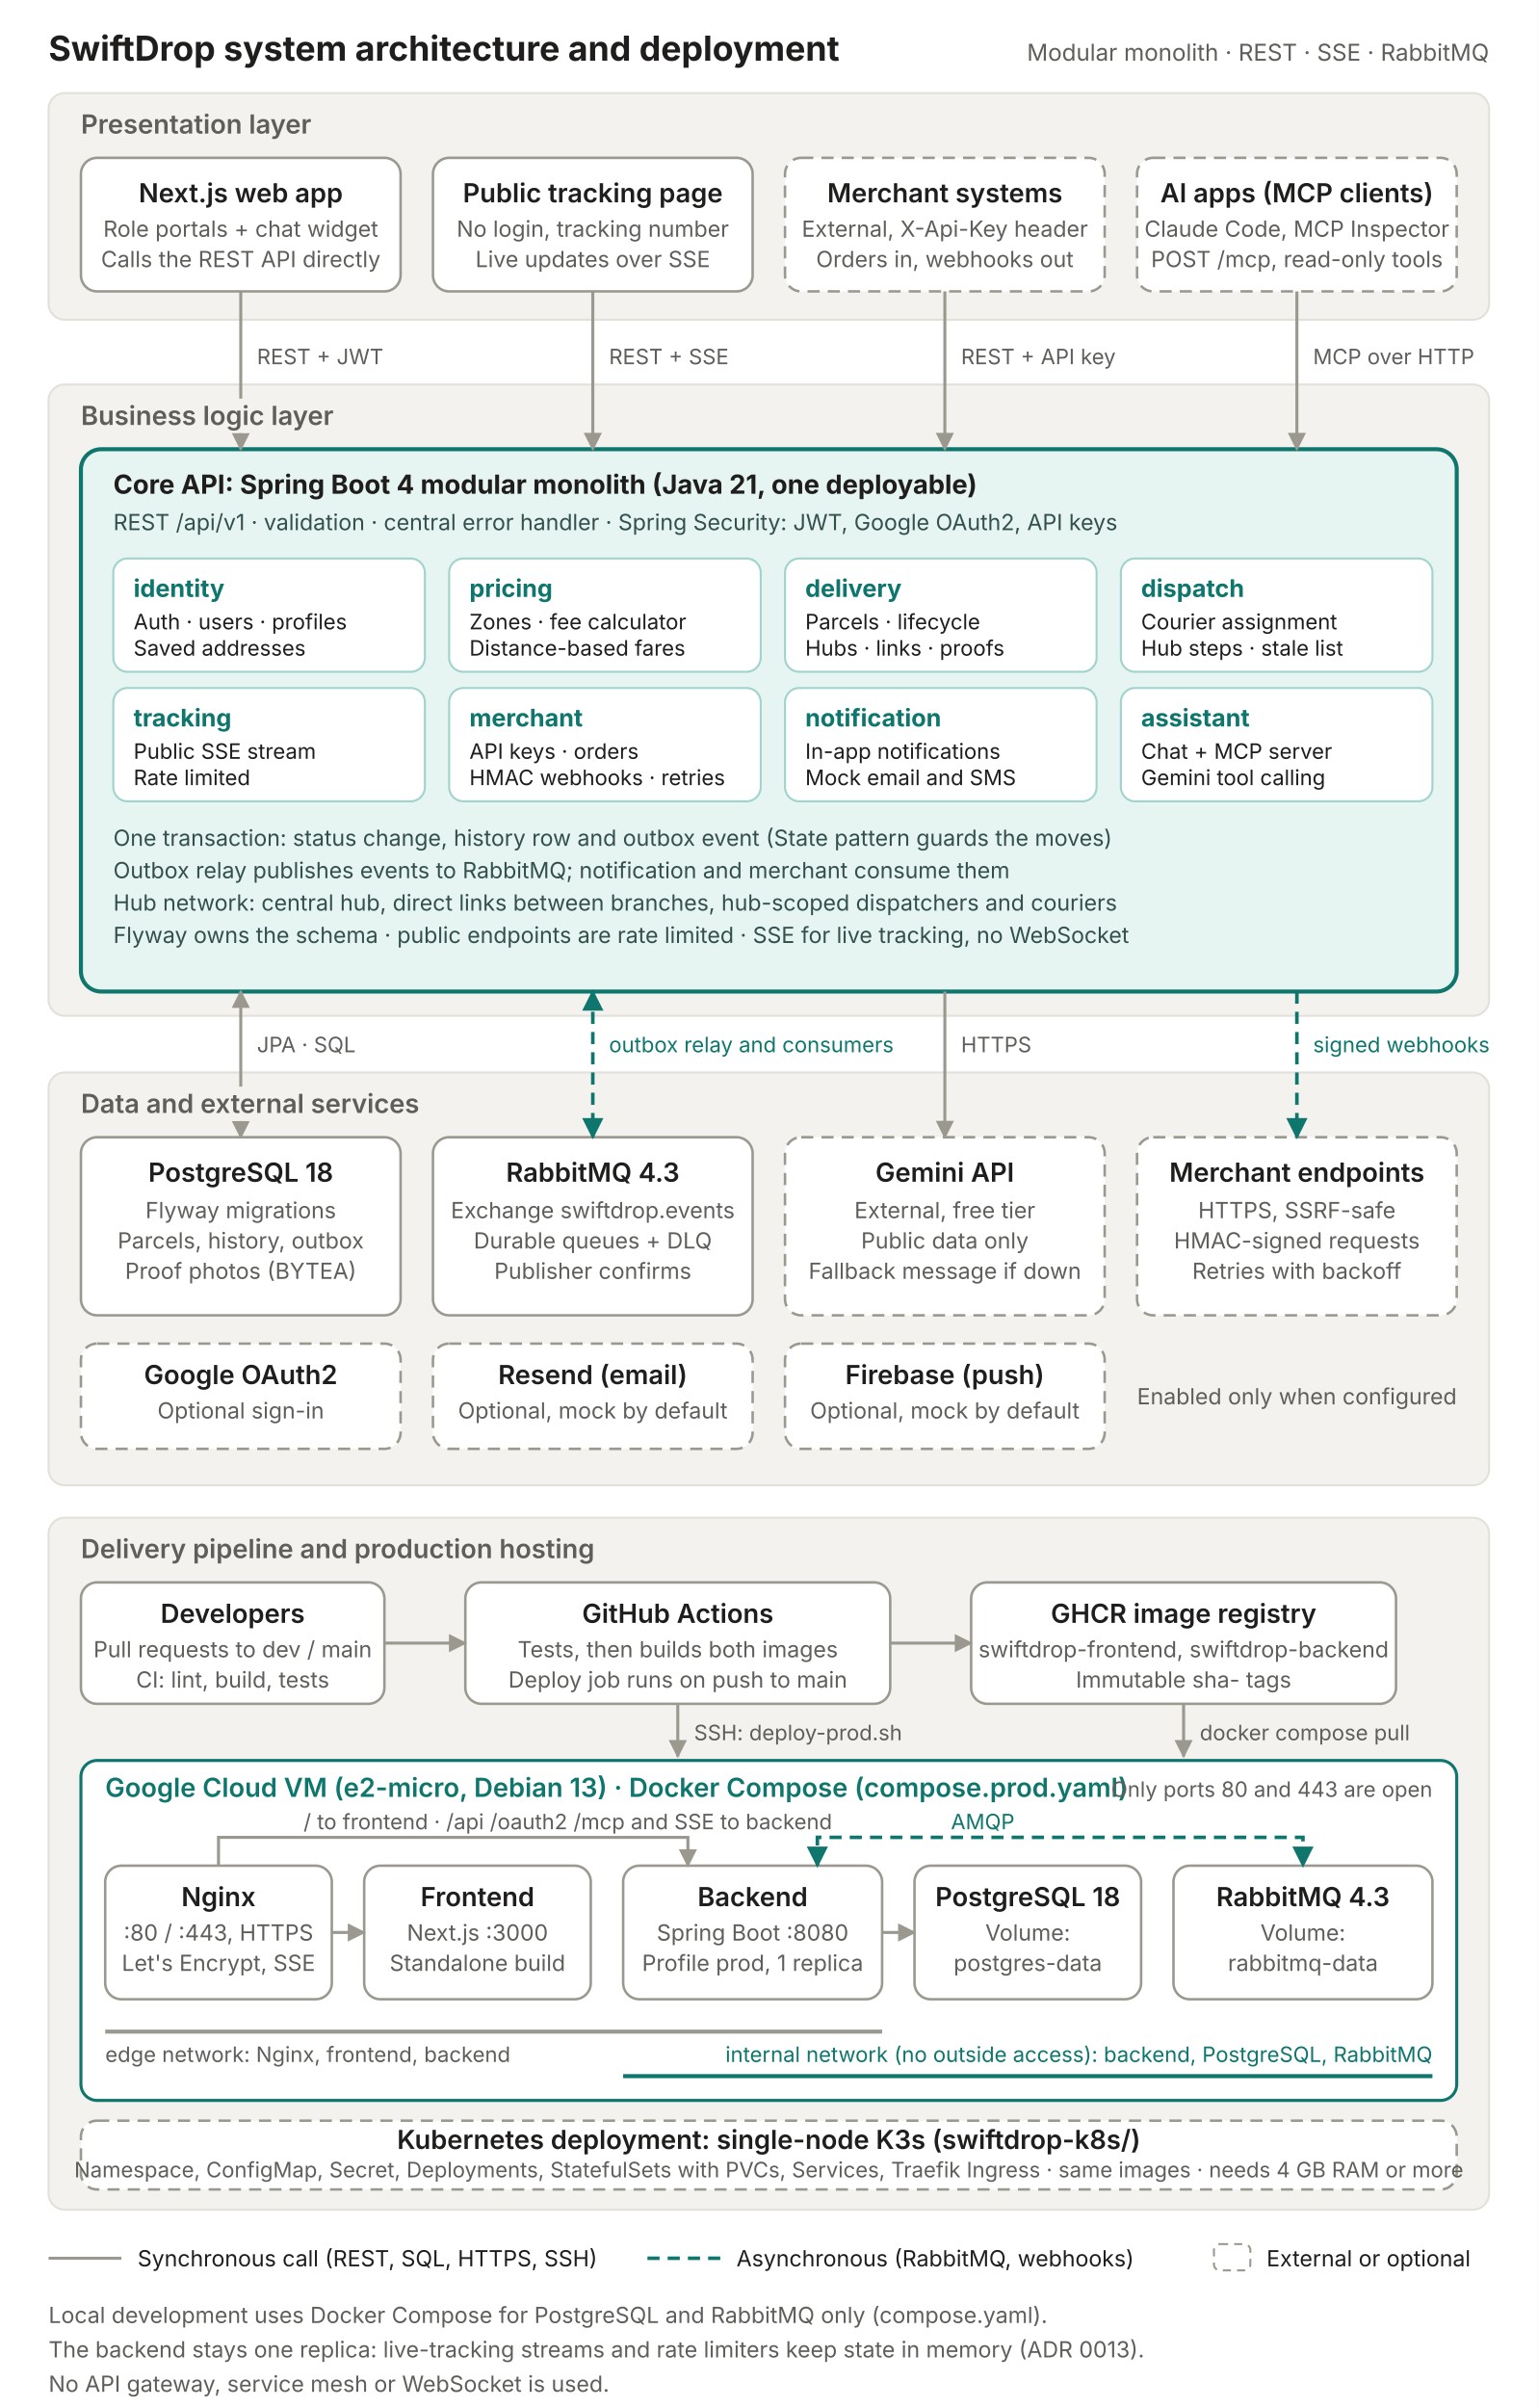
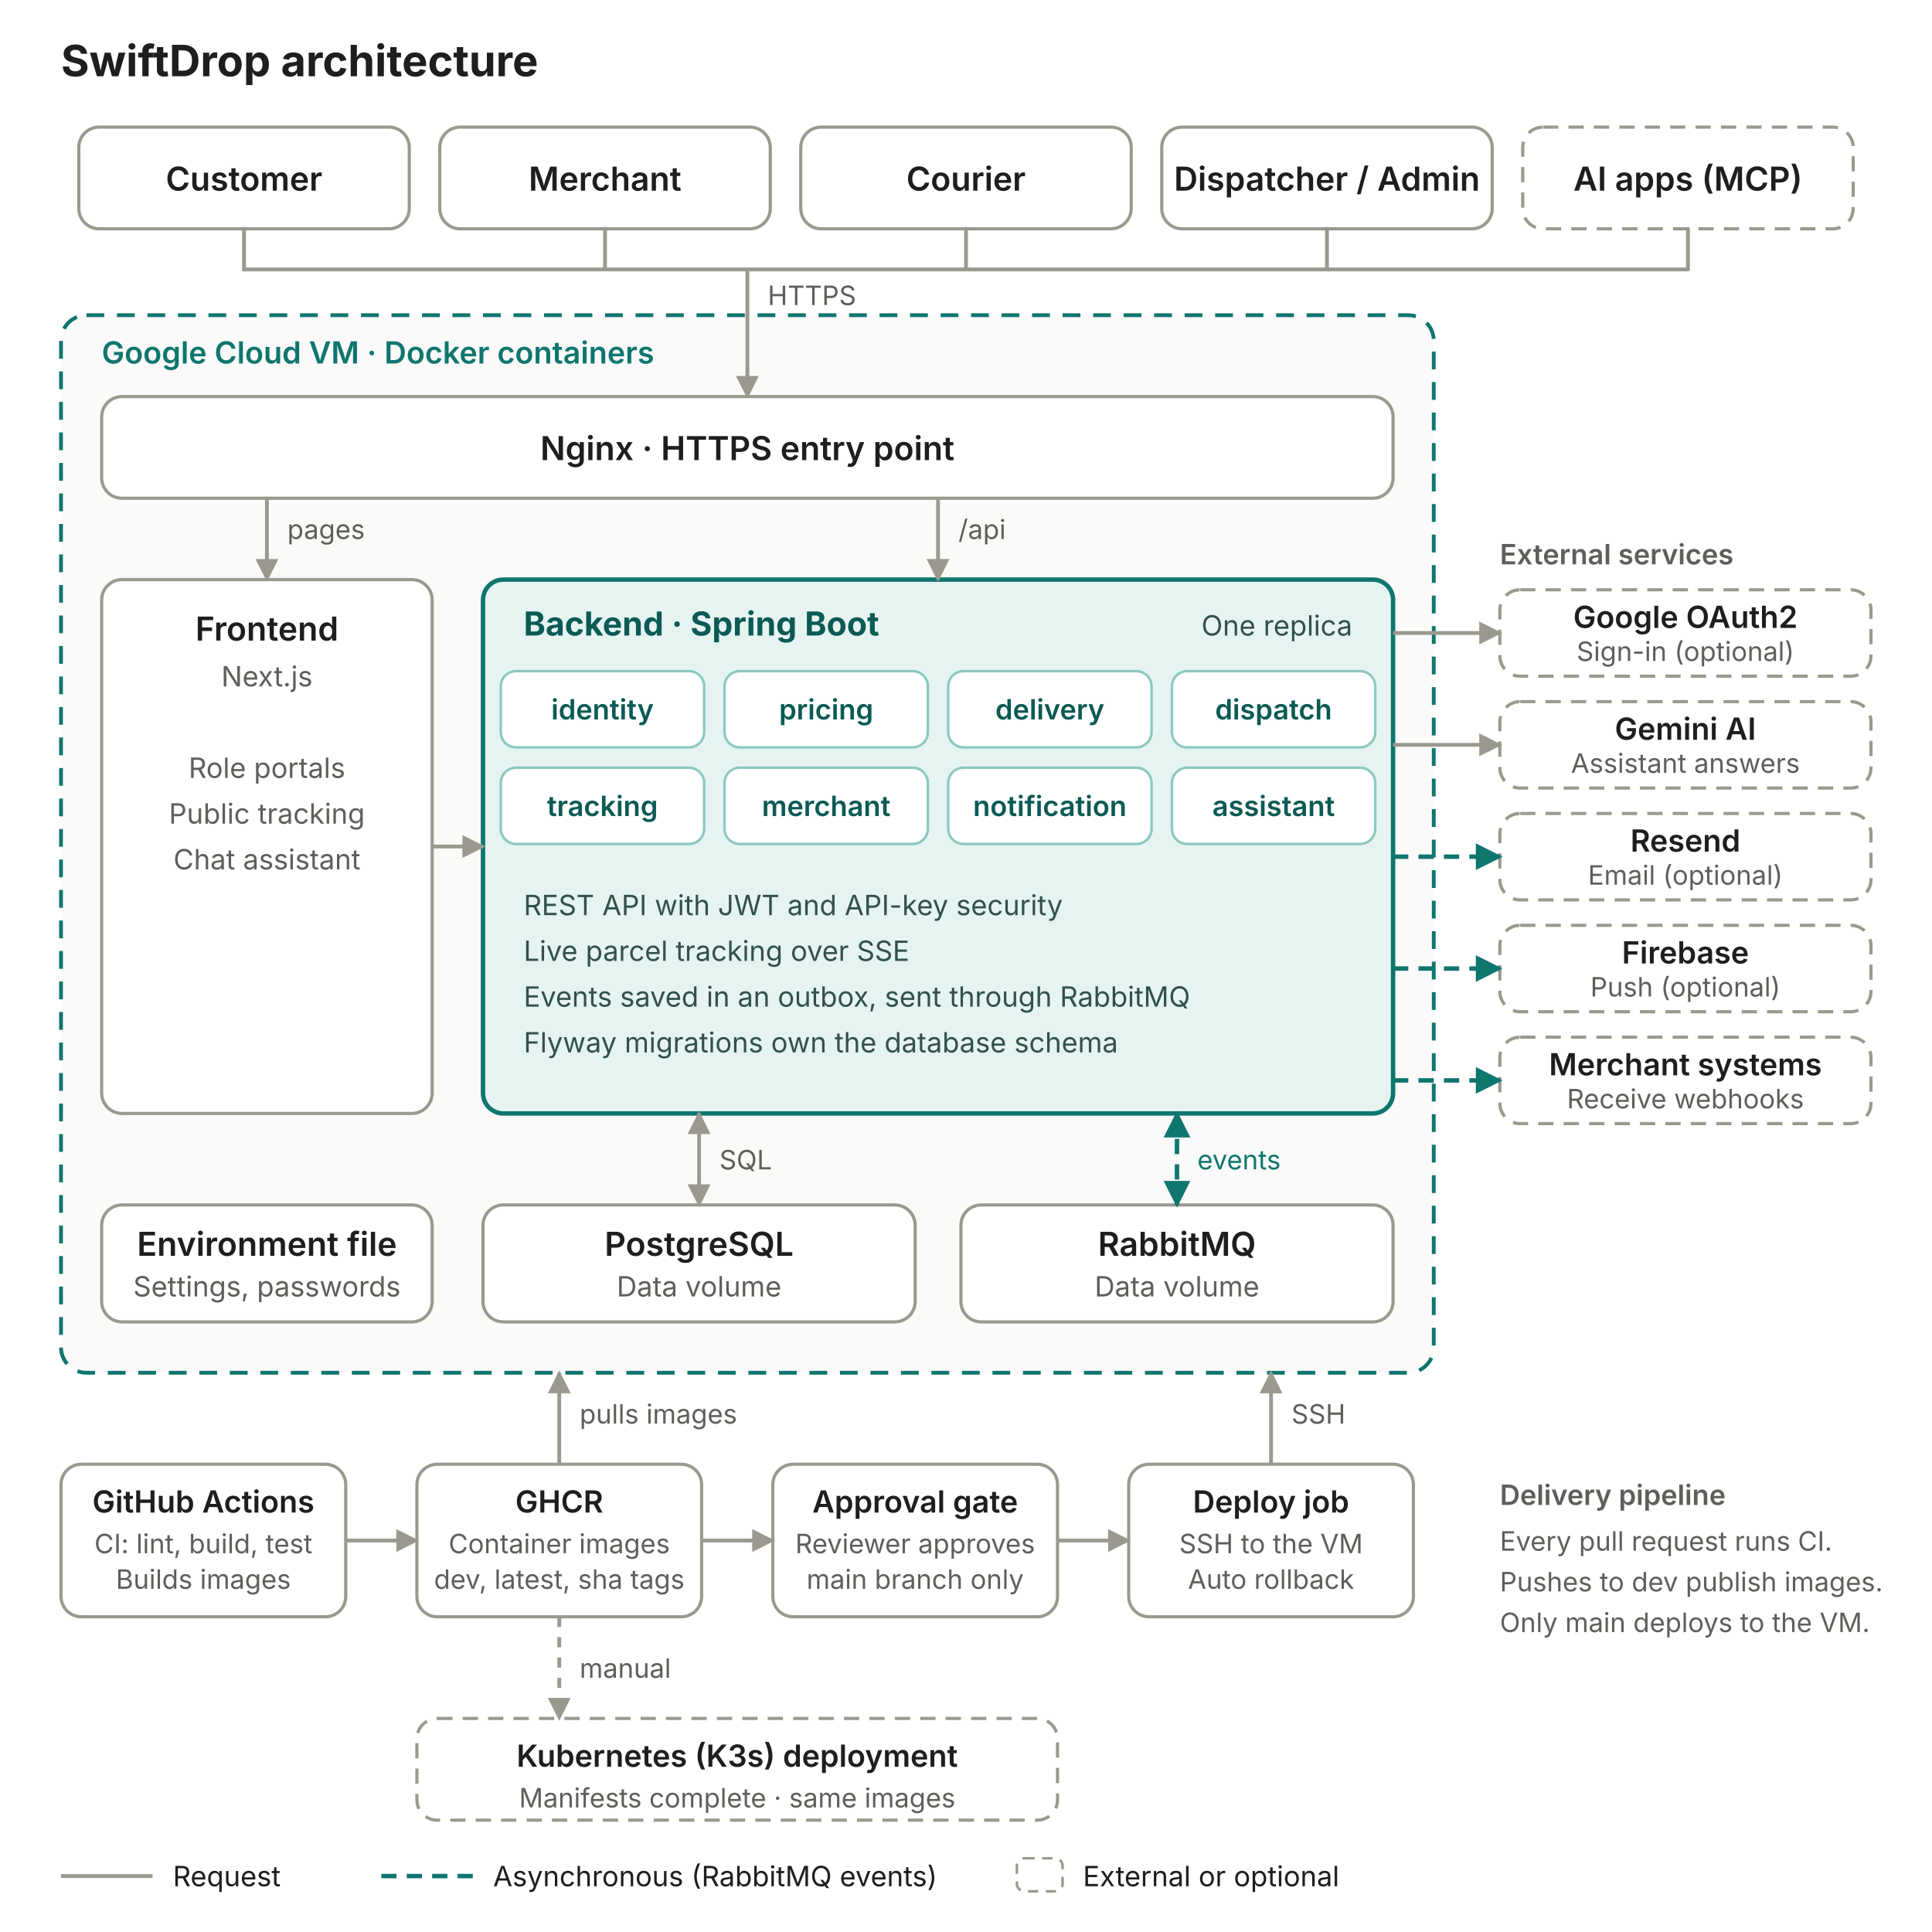
- <svg xmlns="http://www.w3.org/2000/svg" viewBox="0 0 760 1190" width="760" height="1190" font-family="Inter, -apple-system, 'Segoe UI', DejaVu Sans, sans-serif" font-size="13" role="img" aria-labelledby="t d">
+ <svg xmlns="http://www.w3.org/2000/svg" viewBox="0 0 760 760" width="760" height="760" font-family="Inter, -apple-system, 'Segoe UI', DejaVu Sans, sans-serif" font-size="13" role="img" aria-labelledby="t d">
  <defs>
    <marker id="grey" viewBox="0 0 10 10" refX="9" refY="5" markerWidth="6" markerHeight="6" orient="auto-start-reverse">
      <path d="M0 0L10 5L0 10z" fill="#9b998f" />
    </marker>
    <marker id="teal" viewBox="0 0 10 10" refX="9" refY="5" markerWidth="6" markerHeight="6" orient="auto-start-reverse">
      <path d="M0 0L10 5L0 10z" fill="#0f766e" />
    </marker>
  </defs>
-   <rect width="760" height="1190" fill="#ffffff" />
-   <text x="24" y="30" font-size="17" font-weight="700" fill="#1f1e1d">SwiftDrop system architecture and deployment</text>
-   <text x="736" y="30" text-anchor="end" font-size="11.5" fill="#5f5e5a">Modular monolith · REST · SSE · RabbitMQ</text>
-   <rect x="24" y="46" width="712" height="112" rx="8" fill="#f3f2ee" stroke="#e2e0d8" />
-   <text x="40" y="66" font-weight="600" fill="#5f5e5a">Presentation layer</text>
-   <rect x="40" y="78" width="158" height="66" rx="8" fill="#ffffff" stroke="#9b998f" stroke-width="1.25" />
-   <text x="119" y="100" text-anchor="middle" font-weight="600" fill="#1f1e1d">Next.js web app</text>
-   <text x="119" y="117" text-anchor="middle" font-size="11" fill="#5f5e5a">Role portals + chat widget</text>
-   <text x="119" y="132" text-anchor="middle" font-size="11" fill="#5f5e5a">Calls the REST API directly</text>
-   <rect x="214" y="78" width="158" height="66" rx="8" fill="#ffffff" stroke="#9b998f" stroke-width="1.25" />
-   <text x="293" y="100" text-anchor="middle" font-weight="600" fill="#1f1e1d">Public tracking page</text>
-   <text x="293" y="117" text-anchor="middle" font-size="11" fill="#5f5e5a">No login, tracking number</text>
-   <text x="293" y="132" text-anchor="middle" font-size="11" fill="#5f5e5a">Live updates over SSE</text>
-   <rect x="388" y="78" width="158" height="66" rx="8" fill="#ffffff" stroke="#9b998f" stroke-width="1.25" stroke-dasharray="6 4" />
-   <text x="467" y="100" text-anchor="middle" font-weight="600" fill="#1f1e1d">Merchant systems</text>
-   <text x="467" y="117" text-anchor="middle" font-size="11" fill="#5f5e5a">External, X-Api-Key header</text>
-   <text x="467" y="132" text-anchor="middle" font-size="11" fill="#5f5e5a">Orders in, webhooks out</text>
-   <rect x="562" y="78" width="158" height="66" rx="8" fill="#ffffff" stroke="#9b998f" stroke-width="1.25" stroke-dasharray="6 4" />
-   <text x="641" y="100" text-anchor="middle" font-weight="600" fill="#1f1e1d">AI apps (MCP clients)</text>
-   <text x="641" y="117" text-anchor="middle" font-size="11" fill="#5f5e5a">Claude Code, MCP Inspector</text>
-   <text x="641" y="132" text-anchor="middle" font-size="11" fill="#5f5e5a">POST /mcp, read-only tools</text>
-   <rect x="24" y="190" width="712" height="312" rx="8" fill="#f3f2ee" stroke="#e2e0d8" />
-   <rect x="40" y="222" width="680" height="268" rx="10" fill="#e6f4f2" stroke="#0f766e" stroke-width="2" />
-   <text x="56" y="244" font-weight="700" fill="#1f1e1d">Core API: Spring Boot 4 modular monolith (Java 21, one deployable)</text>
-   <text x="56" y="262" font-size="11" fill="#33504c">REST /api/v1 · validation · central error handler · Spring Security: JWT, Google OAuth2, API keys</text>
-   <g fill="#ffffff" stroke="#9fd3cb">
-     <rect x="56" y="276" width="154" height="56" rx="7" />
-     <rect x="222" y="276" width="154" height="56" rx="7" />
-     <rect x="388" y="276" width="154" height="56" rx="7" />
-     <rect x="554" y="276" width="154" height="56" rx="7" />
-     <rect x="56" y="340" width="154" height="56" rx="7" />
-     <rect x="222" y="340" width="154" height="56" rx="7" />
-     <rect x="388" y="340" width="154" height="56" rx="7" />
-     <rect x="554" y="340" width="154" height="56" rx="7" />
+   <rect width="760" height="760" fill="#ffffff" />
+   <text x="24" y="30" font-size="17" font-weight="700" fill="#1f1e1d">SwiftDrop architecture</text>
+   <g fill="#ffffff" stroke="#9b998f" stroke-width="1.25">
+     <rect x="31" y="50" width="130" height="40" rx="8" />
+     <rect x="173" y="50" width="130" height="40" rx="8" />
+     <rect x="315" y="50" width="130" height="40" rx="8" />
+     <rect x="457" y="50" width="130" height="40" rx="8" />
+     <rect x="599" y="50" width="130" height="40" rx="8" stroke-dasharray="6 4" />
  </g>
-   <g font-size="12" font-weight="700" fill="#0f766e">
-     <text x="66" y="295">identity</text>
-     <text x="232" y="295">pricing</text>
-     <text x="398" y="295">delivery</text>
-     <text x="564" y="295">dispatch</text>
-     <text x="66" y="359">tracking</text>
-     <text x="232" y="359">merchant</text>
-     <text x="398" y="359">notification</text>
-     <text x="564" y="359">assistant</text>
+   <g text-anchor="middle" font-weight="600" fill="#1f1e1d">
+     <text x="96" y="75">Customer</text>
+     <text x="238" y="75">Merchant</text>
+     <text x="380" y="75">Courier</text>
+     <text x="522" y="75">Dispatcher / Admin</text>
+     <text x="664" y="75">AI apps (MCP)</text>
  </g>
-   <g font-size="10.5" fill="#1f1e1d">
-     <text x="66" y="311">Auth · users · profiles</text>
-     <text x="66" y="324">Saved addresses</text>
-     <text x="232" y="311">Zones · fee calculator</text>
-     <text x="232" y="324">Distance-based fares</text>
-     <text x="398" y="311">Parcels · lifecycle</text>
-     <text x="398" y="324">Hubs · links · proofs</text>
-     <text x="564" y="311">Courier assignment</text>
-     <text x="564" y="324">Hub steps · stale list</text>
-     <text x="66" y="375">Public SSE stream</text>
-     <text x="66" y="388">Rate limited</text>
-     <text x="232" y="375">API keys · orders</text>
-     <text x="232" y="388">HMAC webhooks · retries</text>
-     <text x="398" y="375">In-app notifications</text>
-     <text x="398" y="388">Mock email and SMS</text>
-     <text x="564" y="375">Chat + MCP server</text>
-     <text x="564" y="388">Gemini tool calling</text>
+   <rect x="24" y="124" width="540" height="416" rx="10" fill="#fafaf8" stroke="#0f766e" stroke-width="1.5" stroke-dasharray="7 5" />
+   <text x="40" y="143" font-weight="600" font-size="12" fill="#0f766e">Google Cloud VM · Docker containers</text>
+   <rect x="40" y="156" width="508" height="40" rx="8" fill="#ffffff" stroke="#9b998f" stroke-width="1.25" />
+   <text x="294" y="181" text-anchor="middle" font-weight="600" fill="#1f1e1d">Nginx · HTTPS entry point</text>
+   <rect x="40" y="228" width="130" height="210" rx="8" fill="#ffffff" stroke="#9b998f" stroke-width="1.25" />
+   <text x="105" y="252" text-anchor="middle" font-weight="600" fill="#1f1e1d">Frontend</text>
+   <text x="105" y="270" text-anchor="middle" font-size="11" fill="#5f5e5a">Next.js</text>
+   <text x="105" y="306" text-anchor="middle" font-size="11" fill="#5f5e5a">Role portals</text>
+   <text x="105" y="324" text-anchor="middle" font-size="11" fill="#5f5e5a">Public tracking</text>
+   <text x="105" y="342" text-anchor="middle" font-size="11" fill="#5f5e5a">Chat assistant</text>
+   <rect x="190" y="228" width="358" height="210" rx="8" fill="#e6f4f1" stroke="#0f766e" stroke-width="1.75" />
+   <text x="206" y="250" font-weight="700" fill="#0b5a54">Backend · Spring Boot</text>
+   <text x="532" y="250" text-anchor="end" font-size="11" fill="#33504c">One replica</text>
+   <g fill="#ffffff" stroke="#8cc9c0">
+     <rect x="197" y="264" width="80" height="30" rx="6" />
+     <rect x="285" y="264" width="80" height="30" rx="6" />
+     <rect x="373" y="264" width="80" height="30" rx="6" />
+     <rect x="461" y="264" width="80" height="30" rx="6" />
+     <rect x="197" y="302" width="80" height="30" rx="6" />
+     <rect x="285" y="302" width="80" height="30" rx="6" />
+     <rect x="373" y="302" width="80" height="30" rx="6" />
+     <rect x="461" y="302" width="80" height="30" rx="6" />
+   </g>
+   <g text-anchor="middle" font-size="11" font-weight="600" fill="#0b5a54">
+     <text x="237" y="283">identity</text>
+     <text x="325" y="283">pricing</text>
+     <text x="413" y="283">delivery</text>
+     <text x="501" y="283">dispatch</text>
+     <text x="237" y="321">tracking</text>
+     <text x="325" y="321">merchant</text>
+     <text x="413" y="321">notification</text>
+     <text x="501" y="321">assistant</text>
  </g>
  <g font-size="11" fill="#33504c">
-     <text x="56" y="418">One transaction: status change, history row and outbox event (State pattern guards the moves)</text>
-     <text x="56" y="434">Outbox relay publishes events to RabbitMQ; notification and merchant consume them</text>
-     <text x="56" y="450">Hub network: central hub, direct links between branches, hub-scoped dispatchers and couriers</text>
-     <text x="56" y="466">Flyway owns the schema · public endpoints are rate limited · SSE for live tracking, no WebSocket</text>
+     <text x="206" y="360">REST API with JWT and API-key security</text>
+     <text x="206" y="378">Live parcel tracking over SSE</text>
+     <text x="206" y="396">Events saved in an outbox, sent through RabbitMQ</text>
+     <text x="206" y="414">Flyway migrations own the database schema</text>
  </g>
-   <rect x="24" y="530" width="712" height="204" rx="8" fill="#f3f2ee" stroke="#e2e0d8" />
-   <rect x="40" y="562" width="158" height="88" rx="8" fill="#ffffff" stroke="#9b998f" stroke-width="1.25" />
-   <text x="119" y="584" text-anchor="middle" font-weight="600" fill="#1f1e1d">PostgreSQL 18</text>
-   <text x="119" y="602" text-anchor="middle" font-size="11" fill="#5f5e5a">Flyway migrations</text>
-   <text x="119" y="617" text-anchor="middle" font-size="11" fill="#5f5e5a">Parcels, history, outbox</text>
-   <text x="119" y="632" text-anchor="middle" font-size="11" fill="#5f5e5a">Proof photos (BYTEA)</text>
-   <rect x="214" y="562" width="158" height="88" rx="8" fill="#ffffff" stroke="#9b998f" stroke-width="1.25" />
-   <text x="293" y="584" text-anchor="middle" font-weight="600" fill="#1f1e1d">RabbitMQ 4.3</text>
-   <text x="293" y="602" text-anchor="middle" font-size="11" fill="#5f5e5a">Exchange swiftdrop.events</text>
-   <text x="293" y="617" text-anchor="middle" font-size="11" fill="#5f5e5a">Durable queues + DLQ</text>
-   <text x="293" y="632" text-anchor="middle" font-size="11" fill="#5f5e5a">Publisher confirms</text>
-   <rect x="388" y="562" width="158" height="88" rx="8" fill="#ffffff" stroke="#9b998f" stroke-width="1.25" stroke-dasharray="6 4" />
-   <text x="467" y="584" text-anchor="middle" font-weight="600" fill="#1f1e1d">Gemini API</text>
-   <text x="467" y="602" text-anchor="middle" font-size="11" fill="#5f5e5a">External, free tier</text>
-   <text x="467" y="617" text-anchor="middle" font-size="11" fill="#5f5e5a">Public data only</text>
-   <text x="467" y="632" text-anchor="middle" font-size="11" fill="#5f5e5a">Fallback message if down</text>
-   <rect x="562" y="562" width="158" height="88" rx="8" fill="#ffffff" stroke="#9b998f" stroke-width="1.25" stroke-dasharray="6 4" />
-   <text x="641" y="584" text-anchor="middle" font-weight="600" fill="#1f1e1d">Merchant endpoints</text>
-   <text x="641" y="602" text-anchor="middle" font-size="11" fill="#5f5e5a">HTTPS, SSRF-safe</text>
-   <text x="641" y="617" text-anchor="middle" font-size="11" fill="#5f5e5a">HMAC-signed requests</text>
-   <text x="641" y="632" text-anchor="middle" font-size="11" fill="#5f5e5a">Retries with backoff</text>
-   <rect x="40" y="664" width="158" height="52" rx="8" fill="#ffffff" stroke="#9b998f" stroke-width="1.25" stroke-dasharray="6 4" />
-   <text x="119" y="684" text-anchor="middle" font-weight="600" fill="#1f1e1d">Google OAuth2</text>
-   <text x="119" y="701" text-anchor="middle" font-size="11" fill="#5f5e5a">Optional sign-in</text>
-   <rect x="214" y="664" width="158" height="52" rx="8" fill="#ffffff" stroke="#9b998f" stroke-width="1.25" stroke-dasharray="6 4" />
-   <text x="293" y="684" text-anchor="middle" font-weight="600" fill="#1f1e1d">Resend (email)</text>
-   <text x="293" y="701" text-anchor="middle" font-size="11" fill="#5f5e5a">Optional, mock by default</text>
-   <rect x="388" y="664" width="158" height="52" rx="8" fill="#ffffff" stroke="#9b998f" stroke-width="1.25" stroke-dasharray="6 4" />
-   <text x="467" y="684" text-anchor="middle" font-weight="600" fill="#1f1e1d">Firebase (push)</text>
-   <text x="467" y="701" text-anchor="middle" font-size="11" fill="#5f5e5a">Optional, mock by default</text>
-   <text x="562" y="694" font-size="11" fill="#5f5e5a">Enabled only when configured</text>
+   <rect x="190" y="474" width="170" height="46" rx="8" fill="#ffffff" stroke="#9b998f" stroke-width="1.25" />
+   <text x="275" y="494" text-anchor="middle" font-weight="600" fill="#1f1e1d">PostgreSQL</text>
+   <text x="275" y="510" text-anchor="middle" font-size="11" fill="#5f5e5a">Data volume</text>
+   <rect x="378" y="474" width="170" height="46" rx="8" fill="#ffffff" stroke="#9b998f" stroke-width="1.25" />
+   <text x="463" y="494" text-anchor="middle" font-weight="600" fill="#1f1e1d">RabbitMQ</text>
+   <text x="463" y="510" text-anchor="middle" font-size="11" fill="#5f5e5a">Data volume</text>
+   <rect x="40" y="474" width="130" height="46" rx="8" fill="#ffffff" stroke="#9b998f" stroke-width="1.25" />
+   <text x="105" y="494" text-anchor="middle" font-weight="600" fill="#1f1e1d">Environment file</text>
+   <text x="105" y="510" text-anchor="middle" font-size="11" fill="#5f5e5a">Settings, passwords</text>
+   <g fill="#ffffff" stroke="#9b998f" stroke-width="1.25" stroke-dasharray="6 4">
+     <rect x="590" y="232" width="146" height="34" rx="8" />
+     <rect x="590" y="276" width="146" height="34" rx="8" />
+     <rect x="590" y="320" width="146" height="34" rx="8" />
+     <rect x="590" y="364" width="146" height="34" rx="8" />
+     <rect x="590" y="408" width="146" height="34" rx="8" />
+   </g>
+   <g text-anchor="middle" font-weight="600" font-size="12" fill="#1f1e1d">
+     <text x="663" y="247">Google OAuth2</text>
+     <text x="663" y="291">Gemini AI</text>
+     <text x="663" y="335">Resend</text>
+     <text x="663" y="379">Firebase</text>
+     <text x="663" y="423">Merchant systems</text>
+   </g>
+   <g text-anchor="middle" font-size="10.5" fill="#5f5e5a">
+     <text x="663" y="260">Sign-in (optional)</text>
+     <text x="663" y="304">Assistant answers</text>
+     <text x="663" y="348">Email (optional)</text>
+     <text x="663" y="392">Push (optional)</text>
+     <text x="663" y="436">Receive webhooks</text>
+   </g>
+   <text x="590" y="222" font-size="11" font-weight="600" fill="#5f5e5a">External services</text>
+   <rect x="24" y="576" width="112" height="60" rx="8" fill="#ffffff" stroke="#9b998f" stroke-width="1.25" />
+   <text x="80.0" y="595" text-anchor="middle" font-weight="600" font-size="12" fill="#1f1e1d">GitHub Actions</text>
+   <text x="80.0" y="611" text-anchor="middle" font-size="10.5" fill="#5f5e5a">CI: lint, build, test</text>
+   <text x="80.0" y="625" text-anchor="middle" font-size="10.5" fill="#5f5e5a">Builds images</text>
+   <rect x="164" y="576" width="112" height="60" rx="8" fill="#ffffff" stroke="#9b998f" stroke-width="1.25" />
+   <text x="220.0" y="595" text-anchor="middle" font-weight="600" font-size="12" fill="#1f1e1d">GHCR</text>
+   <text x="220.0" y="611" text-anchor="middle" font-size="10.5" fill="#5f5e5a">Container images</text>
+   <text x="220.0" y="625" text-anchor="middle" font-size="10.5" fill="#5f5e5a">dev, latest, sha tags</text>
+   <rect x="304" y="576" width="112" height="60" rx="8" fill="#ffffff" stroke="#9b998f" stroke-width="1.25" />
+   <text x="360.0" y="595" text-anchor="middle" font-weight="600" font-size="12" fill="#1f1e1d">Approval gate</text>
+   <text x="360.0" y="611" text-anchor="middle" font-size="10.5" fill="#5f5e5a">Reviewer approves</text>
+   <text x="360.0" y="625" text-anchor="middle" font-size="10.5" fill="#5f5e5a">main branch only</text>
+   <rect x="444" y="576" width="112" height="60" rx="8" fill="#ffffff" stroke="#9b998f" stroke-width="1.25" />
+   <text x="500.0" y="595" text-anchor="middle" font-weight="600" font-size="12" fill="#1f1e1d">Deploy job</text>
+   <text x="500.0" y="611" text-anchor="middle" font-size="10.5" fill="#5f5e5a">SSH to the VM</text>
+   <text x="500.0" y="625" text-anchor="middle" font-size="10.5" fill="#5f5e5a">Auto rollback</text>
+   <rect x="164" y="676" width="252" height="40" rx="8" fill="#ffffff" stroke="#9b998f" stroke-width="1.25" stroke-dasharray="6 4" />
+   <text x="290.0" y="695" text-anchor="middle" font-weight="600" font-size="12" fill="#1f1e1d">Kubernetes (K3s) deployment</text>
+   <text x="290.0" y="711" text-anchor="middle" font-size="10.5" fill="#5f5e5a">Manifests complete · same images</text>
+   <text x="590" y="592" font-size="11" font-weight="600" fill="#5f5e5a">Delivery pipeline</text>
+   <g font-size="10.5" fill="#5f5e5a">
+     <text x="590" y="610">Every pull request runs CI.</text>
+     <text x="590" y="626">Pushes to dev publish images.</text>
+     <text x="590" y="642">Only main deploys to the VM.</text>
+   </g>
  <g fill="none" stroke="#9b998f" stroke-width="1.5">
-     <path d="M119 144V222" marker-end="url(#grey)" />
-     <path d="M293 144V222" marker-end="url(#grey)" />
-     <path d="M467 144V222" marker-end="url(#grey)" />
-     <path d="M641 144V222" marker-end="url(#grey)" />
-     <path d="M119 490V562" marker-start="url(#grey)" marker-end="url(#grey)" />
-     <path d="M467 490V562" marker-end="url(#grey)" />
+     <path d="M96 90V106H664M238 90V106M380 90V106M522 90V106M664 90V106" stroke-linecap="round" />
+     <path d="M294 106V156" marker-end="url(#grey)" />
+     <path d="M105 196V228" marker-end="url(#grey)" />
+     <path d="M369 196V228" marker-end="url(#grey)" />
+     <path d="M170 333H190" marker-end="url(#grey)" />
+     <path d="M275 438V474" marker-start="url(#grey)" marker-end="url(#grey)" />
+     <path d="M136 606H164" marker-end="url(#grey)" />
+     <path d="M276 606H304" marker-end="url(#grey)" />
+     <path d="M416 606H444" marker-end="url(#grey)" />
+     <path d="M220 576V540" marker-end="url(#grey)" />
+     <path d="M500 576V540" marker-end="url(#grey)" />
+     <path d="M548 249H590" marker-end="url(#grey)" />
+     <path d="M548 293H590" marker-end="url(#grey)" />
+   </g>
+   <g fill="none" stroke="#9b998f" stroke-width="1.5" stroke-dasharray="4 4">
+     <path d="M220 636V676" marker-end="url(#grey)" />
  </g>
  <g fill="none" stroke="#0f766e" stroke-width="1.75" stroke-dasharray="6 4">
-     <path d="M293 490V562" marker-start="url(#teal)" marker-end="url(#teal)" />
-     <path d="M641 490V562" marker-end="url(#teal)" />
+     <path d="M463 438V474" marker-start="url(#teal)" marker-end="url(#teal)" />
+     <path d="M548 337H590" marker-end="url(#teal)" />
+     <path d="M548 381H590" marker-end="url(#teal)" />
+     <path d="M548 425H590" marker-end="url(#teal)" />
  </g>
  <g font-size="10.5" fill="#5f5e5a">
-     <text x="127" y="180">REST + JWT</text>
-     <text x="301" y="180">REST + SSE</text>
-     <text x="475" y="180">REST + API key</text>
-     <text x="649" y="180">MCP over HTTP</text>
-     <text x="127" y="520">JPA · SQL</text>
-     <text x="475" y="520">HTTPS</text>
+     <text x="302" y="120">HTTPS</text>
+     <text x="113" y="212">pages</text>
+     <text x="377" y="212">/api</text>
+     <text x="283" y="460">SQL</text>
+     <text x="228" y="560">pulls images</text>
+     <text x="508" y="560">SSH</text>
+     <text x="228" y="660">manual</text>
  </g>
  <g font-size="10.5" fill="#0f766e">
-     <text x="301" y="520">outbox relay and consumers</text>
-     <text x="649" y="520">signed webhooks</text>
+     <text x="471" y="460">events</text>
  </g>
-   <rect x="32" y="197" width="118" height="17" rx="4" fill="#f3f2ee" />
-   <text x="40" y="210" font-weight="600" fill="#5f5e5a">Business logic layer</text>
-   <rect x="32" y="537" width="172" height="17" rx="4" fill="#f3f2ee" />
-   <text x="40" y="550" font-weight="600" fill="#5f5e5a">Data and external services</text>
-   <rect x="24" y="750" width="712" height="342" rx="8" fill="#f3f2ee" stroke="#e2e0d8" />
-   <text x="40" y="770" font-weight="600" fill="#5f5e5a">Delivery pipeline and production hosting</text>
-   <rect x="40" y="782" width="150" height="60" rx="8" fill="#ffffff" stroke="#9b998f" stroke-width="1.25" />
-   <text x="115.0" y="802" text-anchor="middle" font-weight="600" fill="#1f1e1d">Developers</text>
-   <text x="115.0" y="819" text-anchor="middle" font-size="11" fill="#5f5e5a">Pull requests to dev / main</text>
-   <text x="115.0" y="834" text-anchor="middle" font-size="11" fill="#5f5e5a">CI: lint, build, tests</text>
-   <rect x="230" y="782" width="210" height="60" rx="8" fill="#ffffff" stroke="#9b998f" stroke-width="1.25" />
-   <text x="335.0" y="802" text-anchor="middle" font-weight="600" fill="#1f1e1d">GitHub Actions</text>
-   <text x="335.0" y="819" text-anchor="middle" font-size="11" fill="#5f5e5a">Tests, then builds both images</text>
-   <text x="335.0" y="834" text-anchor="middle" font-size="11" fill="#5f5e5a">Deploy job runs on push to main</text>
-   <rect x="480" y="782" width="210" height="60" rx="8" fill="#ffffff" stroke="#9b998f" stroke-width="1.25" />
-   <text x="585.0" y="802" text-anchor="middle" font-weight="600" fill="#1f1e1d">GHCR image registry</text>
-   <text x="585.0" y="819" text-anchor="middle" font-size="11" fill="#5f5e5a">swiftdrop-frontend, swiftdrop-backend</text>
-   <text x="585.0" y="834" text-anchor="middle" font-size="11" fill="#5f5e5a">Immutable sha- tags</text>
-   <g fill="none" stroke="#9b998f" stroke-width="1.5">
-     <path d="M190 812H230" marker-end="url(#grey)" />
-     <path d="M440 812H480" marker-end="url(#grey)" />
-     <path d="M335 842V868" marker-end="url(#grey)" />
-     <path d="M585 842V868" marker-end="url(#grey)" />
-   </g>
-   <g font-size="10.5" fill="#5f5e5a">
-     <text x="343" y="860">SSH: deploy-prod.sh</text>
-     <text x="593" y="860">docker compose pull</text>
-   </g>
-   <rect x="40" y="870" width="680" height="168" rx="8" fill="#ffffff" stroke="#0f766e" stroke-width="1.5" />
-   <text x="52" y="888" font-weight="600" fill="#0f766e">Google Cloud VM (e2-micro, Debian 13) · Docker Compose (compose.prod.yaml)</text>
-   <text x="708" y="888" text-anchor="end" font-size="10.5" fill="#5f5e5a">Only ports 80 and 443 are open</text>
-   <rect x="52" y="922" width="112" height="66" rx="8" fill="#ffffff" stroke="#9b998f" stroke-width="1.25" />
-   <text x="108.0" y="942" text-anchor="middle" font-weight="600" fill="#1f1e1d">Nginx</text>
-   <text x="108.0" y="959" text-anchor="middle" font-size="11" fill="#5f5e5a">:80 / :443, HTTPS</text>
-   <text x="108.0" y="974" text-anchor="middle" font-size="11" fill="#5f5e5a">Let's Encrypt, SSE</text>
-   <rect x="180" y="922" width="112" height="66" rx="8" fill="#ffffff" stroke="#9b998f" stroke-width="1.25" />
-   <text x="236.0" y="942" text-anchor="middle" font-weight="600" fill="#1f1e1d">Frontend</text>
-   <text x="236.0" y="959" text-anchor="middle" font-size="11" fill="#5f5e5a">Next.js :3000</text>
-   <text x="236.0" y="974" text-anchor="middle" font-size="11" fill="#5f5e5a">Standalone build</text>
-   <rect x="308" y="922" width="128" height="66" rx="8" fill="#ffffff" stroke="#9b998f" stroke-width="1.25" />
-   <text x="372.0" y="942" text-anchor="middle" font-weight="600" fill="#1f1e1d">Backend</text>
-   <text x="372.0" y="959" text-anchor="middle" font-size="11" fill="#5f5e5a">Spring Boot :8080</text>
-   <text x="372.0" y="974" text-anchor="middle" font-size="11" fill="#5f5e5a">Profile prod, 1 replica</text>
-   <rect x="452" y="922" width="112" height="66" rx="8" fill="#ffffff" stroke="#9b998f" stroke-width="1.25" />
-   <text x="508.0" y="942" text-anchor="middle" font-weight="600" fill="#1f1e1d">PostgreSQL 18</text>
-   <text x="508.0" y="959" text-anchor="middle" font-size="11" fill="#5f5e5a">Volume:</text>
-   <text x="508.0" y="974" text-anchor="middle" font-size="11" fill="#5f5e5a">postgres-data</text>
-   <rect x="580" y="922" width="128" height="66" rx="8" fill="#ffffff" stroke="#9b998f" stroke-width="1.25" />
-   <text x="644.0" y="942" text-anchor="middle" font-weight="600" fill="#1f1e1d">RabbitMQ 4.3</text>
-   <text x="644.0" y="959" text-anchor="middle" font-size="11" fill="#5f5e5a">Volume:</text>
-   <text x="644.0" y="974" text-anchor="middle" font-size="11" fill="#5f5e5a">rabbitmq-data</text>
-   <g fill="none" stroke="#9b998f" stroke-width="1.5">
-     <path d="M164 955H180" marker-end="url(#grey)" />
-     <path d="M108 922V908H340V922" marker-end="url(#grey)" />
-     <path d="M436 955H452" marker-end="url(#grey)" />
-   </g>
-   <g fill="none" stroke="#0f766e" stroke-width="1.75" stroke-dasharray="6 4">
-     <path d="M404 922V908H644V922" marker-start="url(#teal)" marker-end="url(#teal)" />
-   </g>
-   <g font-size="10.5" fill="#5f5e5a">
-     <text x="150" y="904">/ to frontend · /api /oauth2 /mcp and SSE to backend</text>
-   </g>
-   <g font-size="10.5" fill="#0f766e">
-     <text x="470" y="904">AMQP</text>
-   </g>
-   <path d="M52 1004H436" stroke="#9b998f" stroke-width="2" />
-   <text x="52" y="1019" font-size="10.5" fill="#5f5e5a">edge network: Nginx, frontend, backend</text>
-   <path d="M308 1026H708" stroke="#0f766e" stroke-width="2" />
-   <text x="708" y="1019" text-anchor="end" font-size="10.5" fill="#0f766e">internal network (no outside access): backend, PostgreSQL, RabbitMQ</text>
-   <rect x="40" y="1048" width="680" height="34" rx="8" fill="#ffffff" stroke="#9b998f" stroke-width="1.25" stroke-dasharray="6 4" />
-   <text x="380" y="1062" text-anchor="middle" font-weight="600" fill="#1f1e1d">Kubernetes deployment: single-node K3s (swiftdrop-k8s/)</text>
-   <text x="380" y="1076" text-anchor="middle" font-size="10.5" fill="#5f5e5a">Namespace, ConfigMap, Secret, Deployments, StatefulSets with PVCs, Services, Traefik Ingress · same images · needs 4 GB RAM or more</text>
-   <line x1="24" y1="1116" x2="60" y2="1116" stroke="#9b998f" stroke-width="1.5" />
-   <text x="68" y="1120" font-size="11" fill="#1f1e1d">Synchronous call (REST, SQL, HTTPS, SSH)</text>
-   <line x1="320" y1="1116" x2="356" y2="1116" stroke="#0f766e" stroke-width="1.75" stroke-dasharray="6 4" />
-   <text x="364" y="1120" font-size="11" fill="#1f1e1d">Asynchronous (RabbitMQ, webhooks)</text>
-   <rect x="600" y="1109" width="18" height="13" rx="3" fill="#ffffff" stroke="#9b998f" stroke-dasharray="4 3" />
-   <text x="626" y="1120" font-size="11" fill="#1f1e1d">External or optional</text>
-   <text x="24" y="1148" font-size="11" fill="#5f5e5a">Local development uses Docker Compose for PostgreSQL and RabbitMQ only (compose.yaml).</text>
-   <text x="24" y="1165" font-size="11" fill="#5f5e5a">The backend stays one replica: live-tracking streams and rate limiters keep state in memory (ADR 0013).</text>
-   <text x="24" y="1182" font-size="11" fill="#5f5e5a">No API gateway, service mesh or WebSocket is used.</text>
+   <line x1="24" y1="738" x2="60" y2="738" stroke="#9b998f" stroke-width="1.5" />
+   <text x="68" y="742" font-size="11" fill="#1f1e1d">Request</text>
+   <line x1="150" y1="738" x2="186" y2="738" stroke="#0f766e" stroke-width="1.75" stroke-dasharray="6 4" />
+   <text x="194" y="742" font-size="11" fill="#1f1e1d">Asynchronous (RabbitMQ events)</text>
+   <rect x="400" y="731" width="18" height="13" rx="3" fill="#ffffff" stroke="#9b998f" stroke-dasharray="4 3" />
+   <text x="426" y="742" font-size="11" fill="#1f1e1d">External or optional</text>
</svg>
